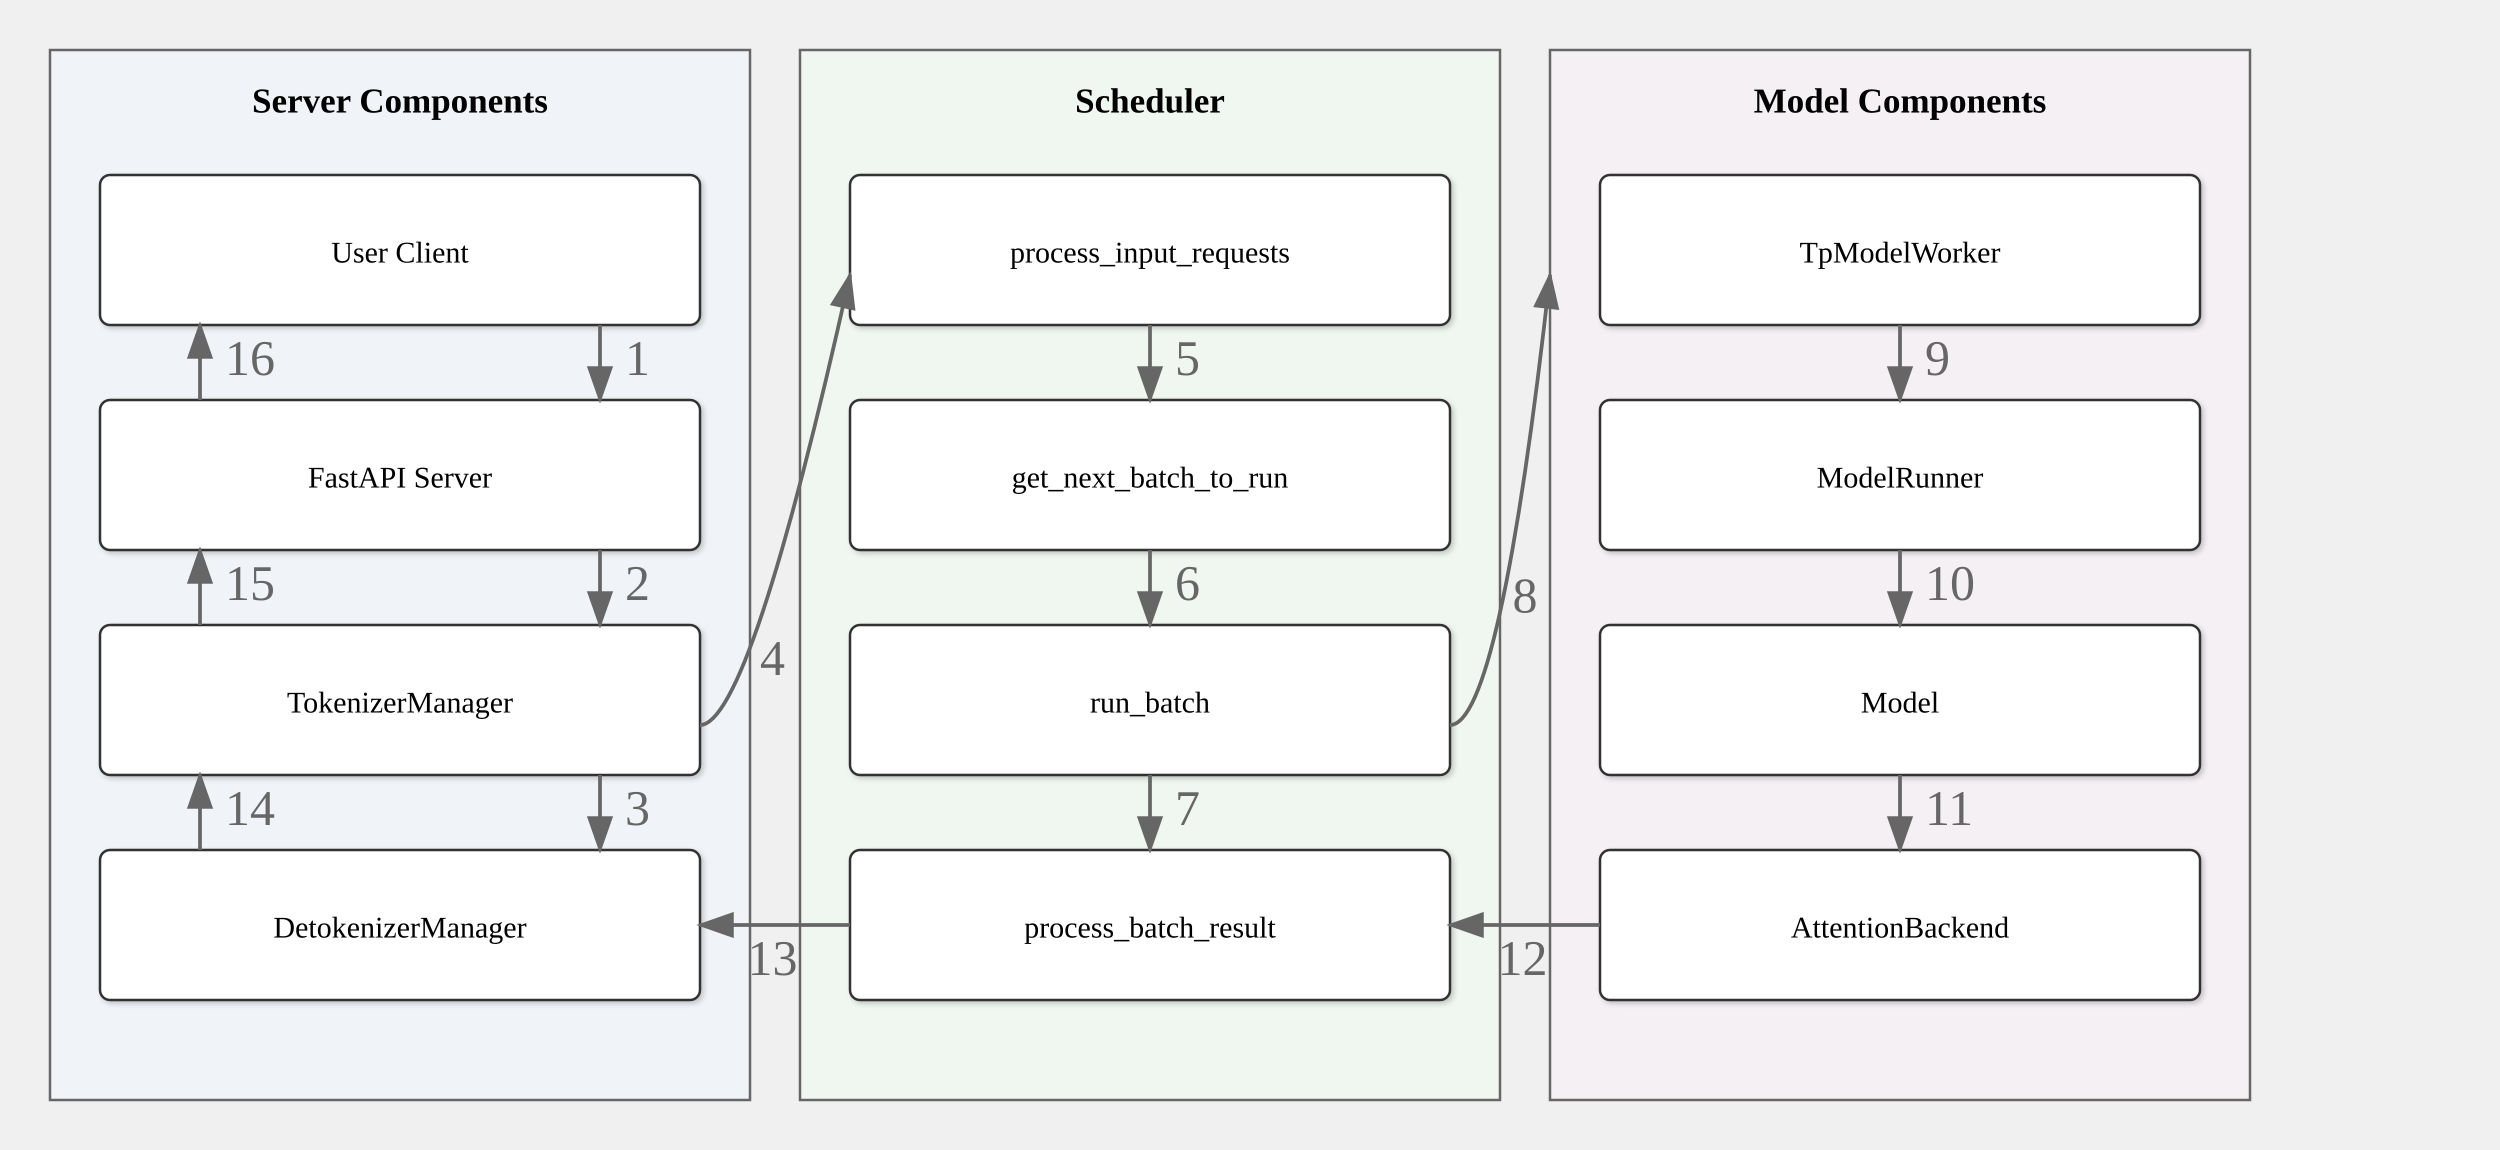
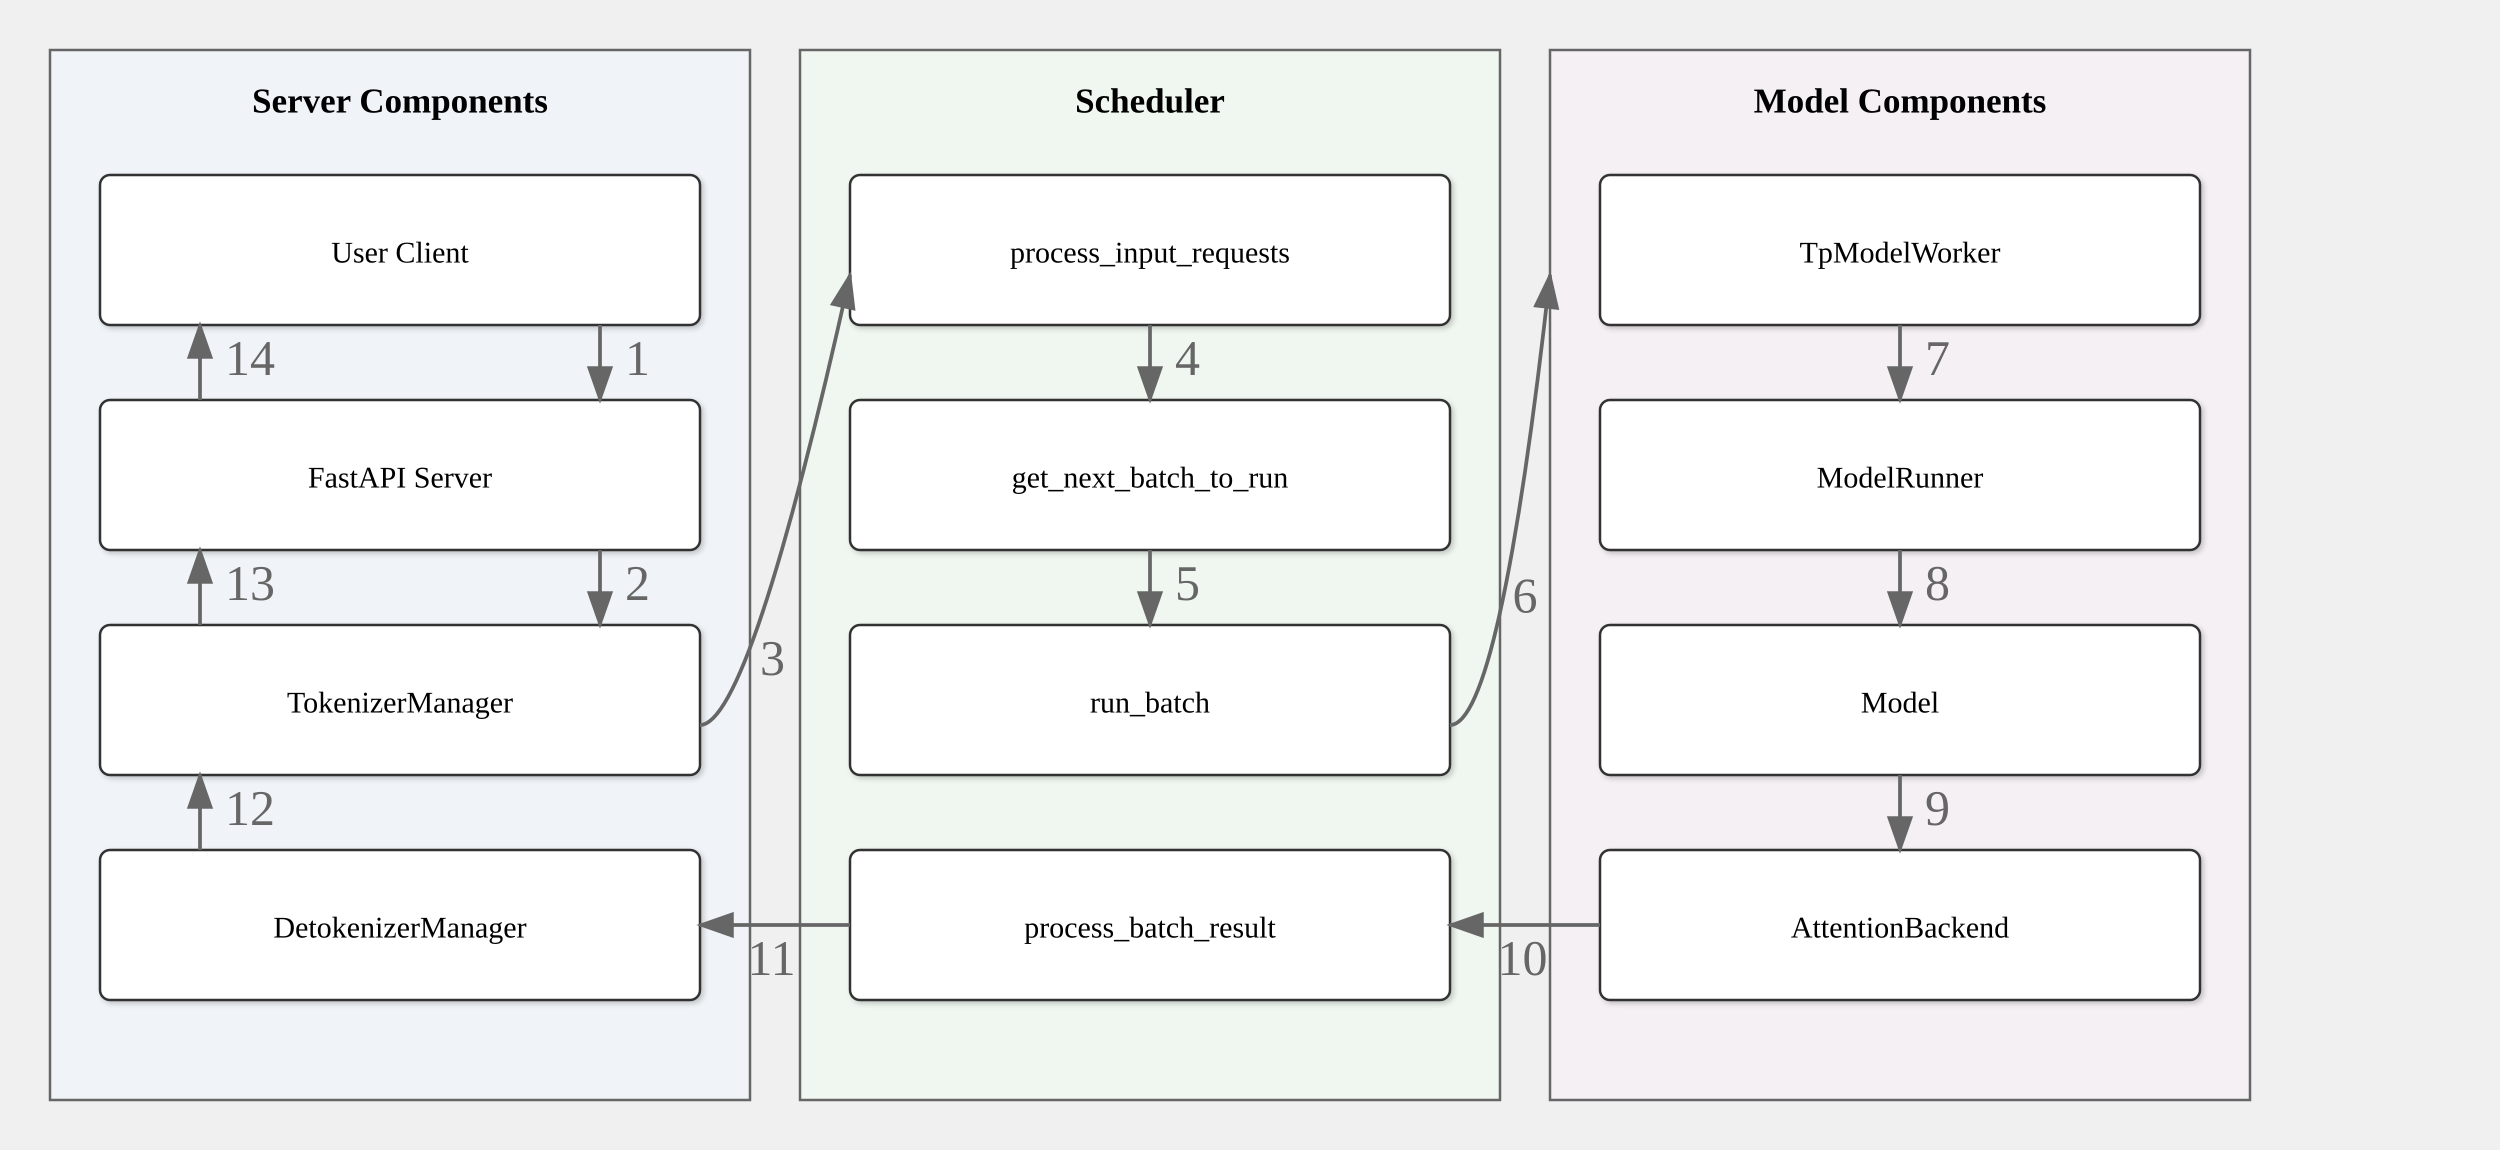
<svg xmlns="http://www.w3.org/2000/svg" viewBox="0 0 1000 460">
  <defs>
    <filter id="boxShadow" x="-20%" y="-20%" width="140%" height="140%">
      <feGaussianBlur in="SourceAlpha" stdDeviation="1" />
      <feOffset dx="1" dy="1" />
      <feComponentTransfer>
        <feFuncA type="linear" slope="0.2" />
      </feComponentTransfer>
      <feMerge>
        <feMergeNode />
        <feMergeNode in="SourceGraphic" />
      </feMerge>
    </filter>
    <marker id="arrow" markerWidth="10" markerHeight="7" refX="9" refY="3.5" orient="auto">
      <polygon points="0 0, 10 3.5, 0 7" fill="#666" />
    </marker>
  </defs>
  <rect x="20" y="20" width="280" height="420" fill="#f0f4f8" stroke="#666" stroke-width="1" />
  <text x="160" y="45" font-size="14" text-anchor="middle" font-weight="bold">Server Components</text>
  <rect x="40" y="70" width="240" height="60" fill="white" stroke="#333" rx="4" filter="url(#boxShadow)" />
  <text x="160" y="105" font-size="12" text-anchor="middle">User Client</text>
  <rect x="40" y="160" width="240" height="60" fill="white" stroke="#333" rx="4" filter="url(#boxShadow)" />
  <text x="160" y="195" font-size="12" text-anchor="middle">FastAPI Server</text>
  <rect x="40" y="250" width="240" height="60" fill="white" stroke="#333" rx="4" filter="url(#boxShadow)" />
  <text x="160" y="285" font-size="12" text-anchor="middle">TokenizerManager</text>
  <rect x="40" y="340" width="240" height="60" fill="white" stroke="#333" rx="4" filter="url(#boxShadow)" />
  <text x="160" y="375" font-size="12" text-anchor="middle">DetokenizerManager</text>
  <rect x="320" y="20" width="280" height="420" fill="#f0f7f0" stroke="#666" stroke-width="1" />
  <text x="460" y="45" font-size="14" text-anchor="middle" font-weight="bold">Scheduler</text>
  <rect x="340" y="70" width="240" height="60" fill="white" stroke="#333" rx="4" filter="url(#boxShadow)" />
  <text x="460" y="105" font-size="12" text-anchor="middle">process_input_requests</text>
  <rect x="340" y="160" width="240" height="60" fill="white" stroke="#333" rx="4" filter="url(#boxShadow)" />
  <text x="460" y="195" font-size="12" text-anchor="middle">get_next_batch_to_run</text>
  <rect x="340" y="250" width="240" height="60" fill="white" stroke="#333" rx="4" filter="url(#boxShadow)" />
  <text x="460" y="285" font-size="12" text-anchor="middle">run_batch</text>
  <rect x="340" y="340" width="240" height="60" fill="white" stroke="#333" rx="4" filter="url(#boxShadow)" />
  <text x="460" y="375" font-size="12" text-anchor="middle">process_batch_result</text>
  <rect x="620" y="20" width="280" height="420" fill="#f4f0f4" stroke="#666" stroke-width="1" />
  <text x="760" y="45" font-size="14" text-anchor="middle" font-weight="bold">Model Components</text>
  <rect x="640" y="70" width="240" height="60" fill="white" stroke="#333" rx="4" filter="url(#boxShadow)" />
  <text x="760" y="105" font-size="12" text-anchor="middle">TpModelWorker</text>
  <rect x="640" y="160" width="240" height="60" fill="white" stroke="#333" rx="4" filter="url(#boxShadow)" />
  <text x="760" y="195" font-size="12" text-anchor="middle">ModelRunner</text>
  <rect x="640" y="250" width="240" height="60" fill="white" stroke="#333" rx="4" filter="url(#boxShadow)" />
  <text x="760" y="285" font-size="12" text-anchor="middle">Model</text>
  <rect x="640" y="340" width="240" height="60" fill="white" stroke="#333" rx="4" filter="url(#boxShadow)" />
  <text x="760" y="375" font-size="12" text-anchor="middle">AttentionBackend</text>
  <path d="M80 160 L80 130" stroke="#666" stroke-width="1.5" marker-end="url(#arrow)" />
-   <text x="90" y="150" font-size="20" fill="#666">16</text>
+   <text x="90" y="150" font-size="20" fill="#666">14</text>
  <path d="M240 130 L240 160" stroke="#666" stroke-width="1.5" marker-end="url(#arrow)" />
  <text x="250" y="150" font-size="20" fill="#666">1</text>
  <path d="M80 250 L80 220" stroke="#666" stroke-width="1.5" marker-end="url(#arrow)" />
-   <text x="90" y="240" font-size="20" fill="#666">15</text>
+   <text x="90" y="240" font-size="20" fill="#666">13</text>
  <path d="M240 220 L240 250" stroke="#666" stroke-width="1.5" marker-end="url(#arrow)" />
  <text x="250" y="240" font-size="20" fill="#666">2</text>
  <path d="M80 340 L80 310" stroke="#666" stroke-width="1.5" marker-end="url(#arrow)" />
-   <text x="90" y="330" font-size="20" fill="#666">14</text>
-   <path d="M240 310 L240 340" stroke="#666" stroke-width="1.5" marker-end="url(#arrow)" />
-   <text x="250" y="330" font-size="20" fill="#666">3</text>
+   <text x="90" y="330" font-size="20" fill="#666">12</text>
  <path d="M460 130 L460 160" stroke="#666" stroke-width="1.5" marker-end="url(#arrow)" />
-   <text x="470" y="150" font-size="20" fill="#666">5</text>
+   <text x="470" y="150" font-size="20" fill="#666">4</text>
  <path d="M460 220 L460 250" stroke="#666" stroke-width="1.5" marker-end="url(#arrow)" />
-   <text x="470" y="240" font-size="20" fill="#666">6</text>
-   <path d="M460 310 L460 340" stroke="#666" stroke-width="1.5" marker-end="url(#arrow)" />
-   <text x="470" y="330" font-size="20" fill="#666">7</text>
+   <text x="470" y="240" font-size="20" fill="#666">5</text>
  <path d="M760 130 L760 160" stroke="#666" stroke-width="1.5" marker-end="url(#arrow)" />
-   <text x="770" y="150" font-size="20" fill="#666">9</text>
+   <text x="770" y="150" font-size="20" fill="#666">7</text>
  <path d="M760 220 L760 250" stroke="#666" stroke-width="1.5" marker-end="url(#arrow)" />
-   <text x="770" y="240" font-size="20" fill="#666">10</text>
+   <text x="770" y="240" font-size="20" fill="#666">8</text>
  <path d="M760 310 L760 340" stroke="#666" stroke-width="1.5" marker-end="url(#arrow)" />
-   <text x="770" y="330" font-size="20" fill="#666">11</text>
+   <text x="770" y="330" font-size="20" fill="#666">9</text>
  <path d="M280 290 Q300 290, 340 110" stroke="#666" stroke-width="1.5" marker-end="url(#arrow)" fill="none" />
-   <text x="304" y="270" font-size="20" fill="#666">4</text>
+   <text x="304" y="270" font-size="20" fill="#666">3</text>
  <path d="M580 290 Q600 290, 620 110" stroke="#666" stroke-width="1.5" marker-end="url(#arrow)" fill="none" />
-   <text x="605" y="245" font-size="20" fill="#666">8</text>
+   <text x="605" y="245" font-size="20" fill="#666">6</text>
  <path d="M640 370 L580 370" stroke="#666" stroke-width="1.5" marker-end="url(#arrow)" />
-   <text x="599" y="390" font-size="20" fill="#666">12</text>
+   <text x="599" y="390" font-size="20" fill="#666">10</text>
  <path d="M340 370 L280 370" stroke="#666" stroke-width="1.5" marker-end="url(#arrow)" />
-   <text x="299" y="390" font-size="20" fill="#666">13</text>
+   <text x="299" y="390" font-size="20" fill="#666">11</text>
</svg>
